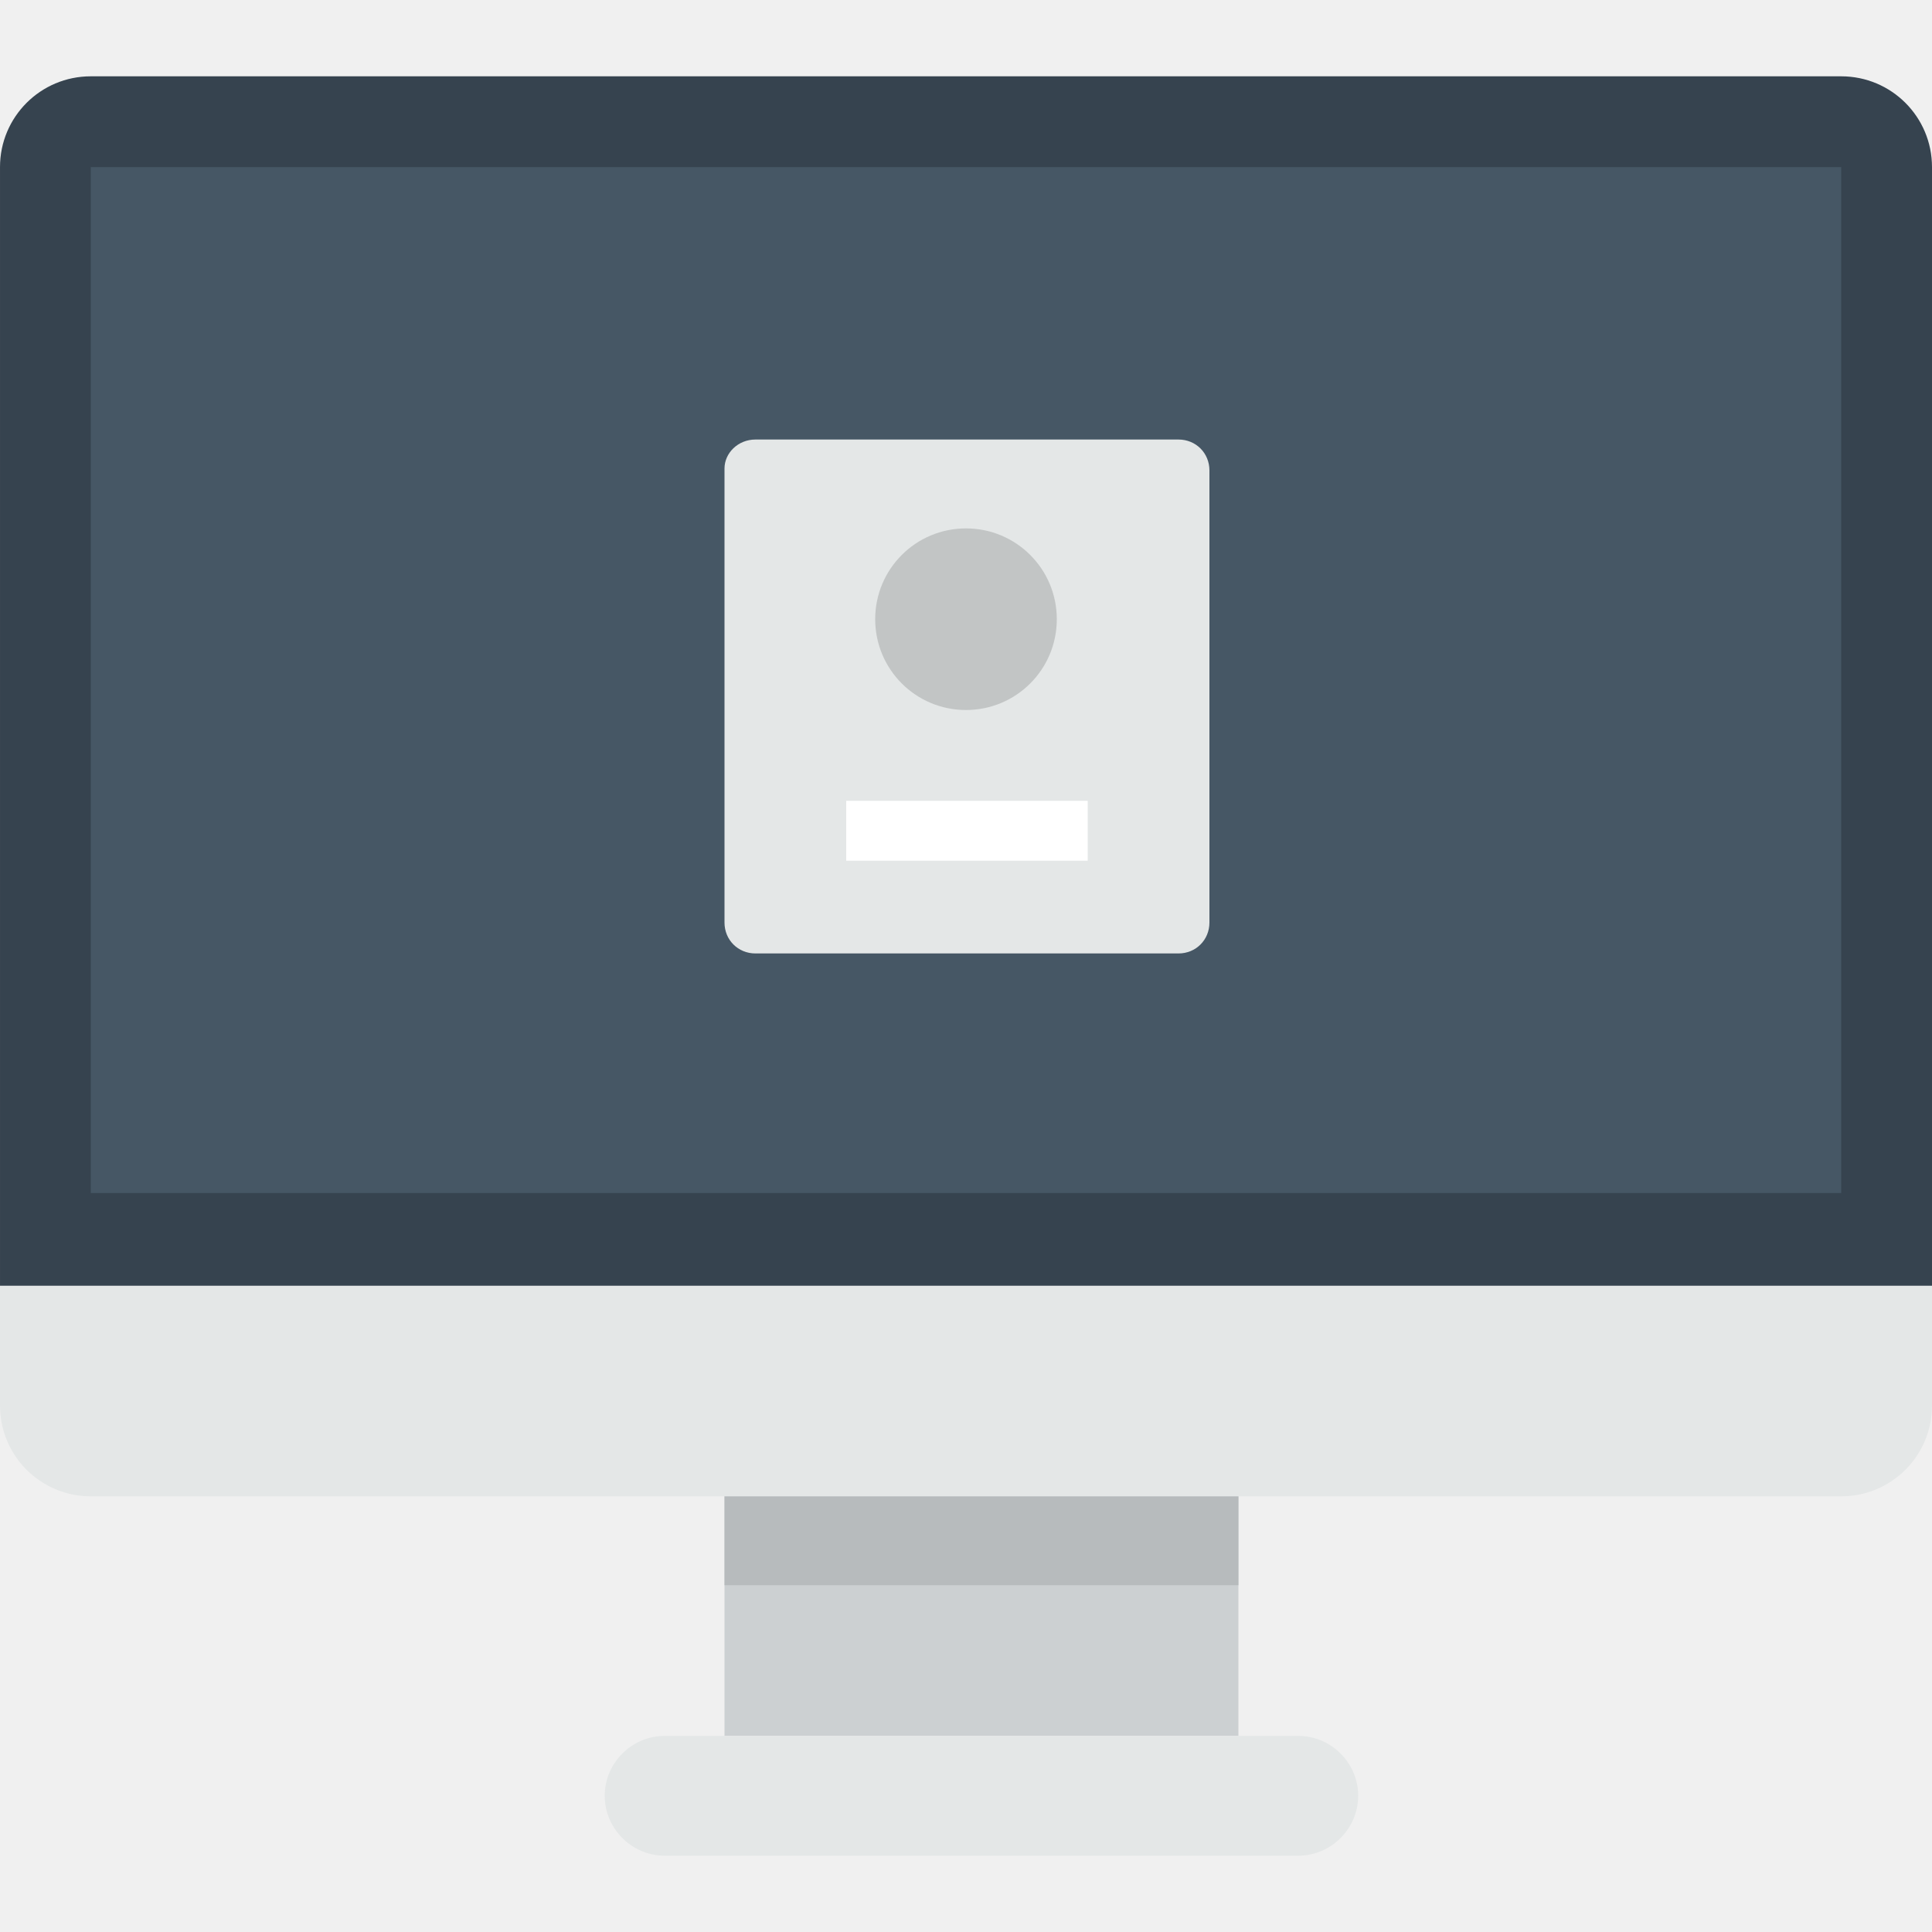
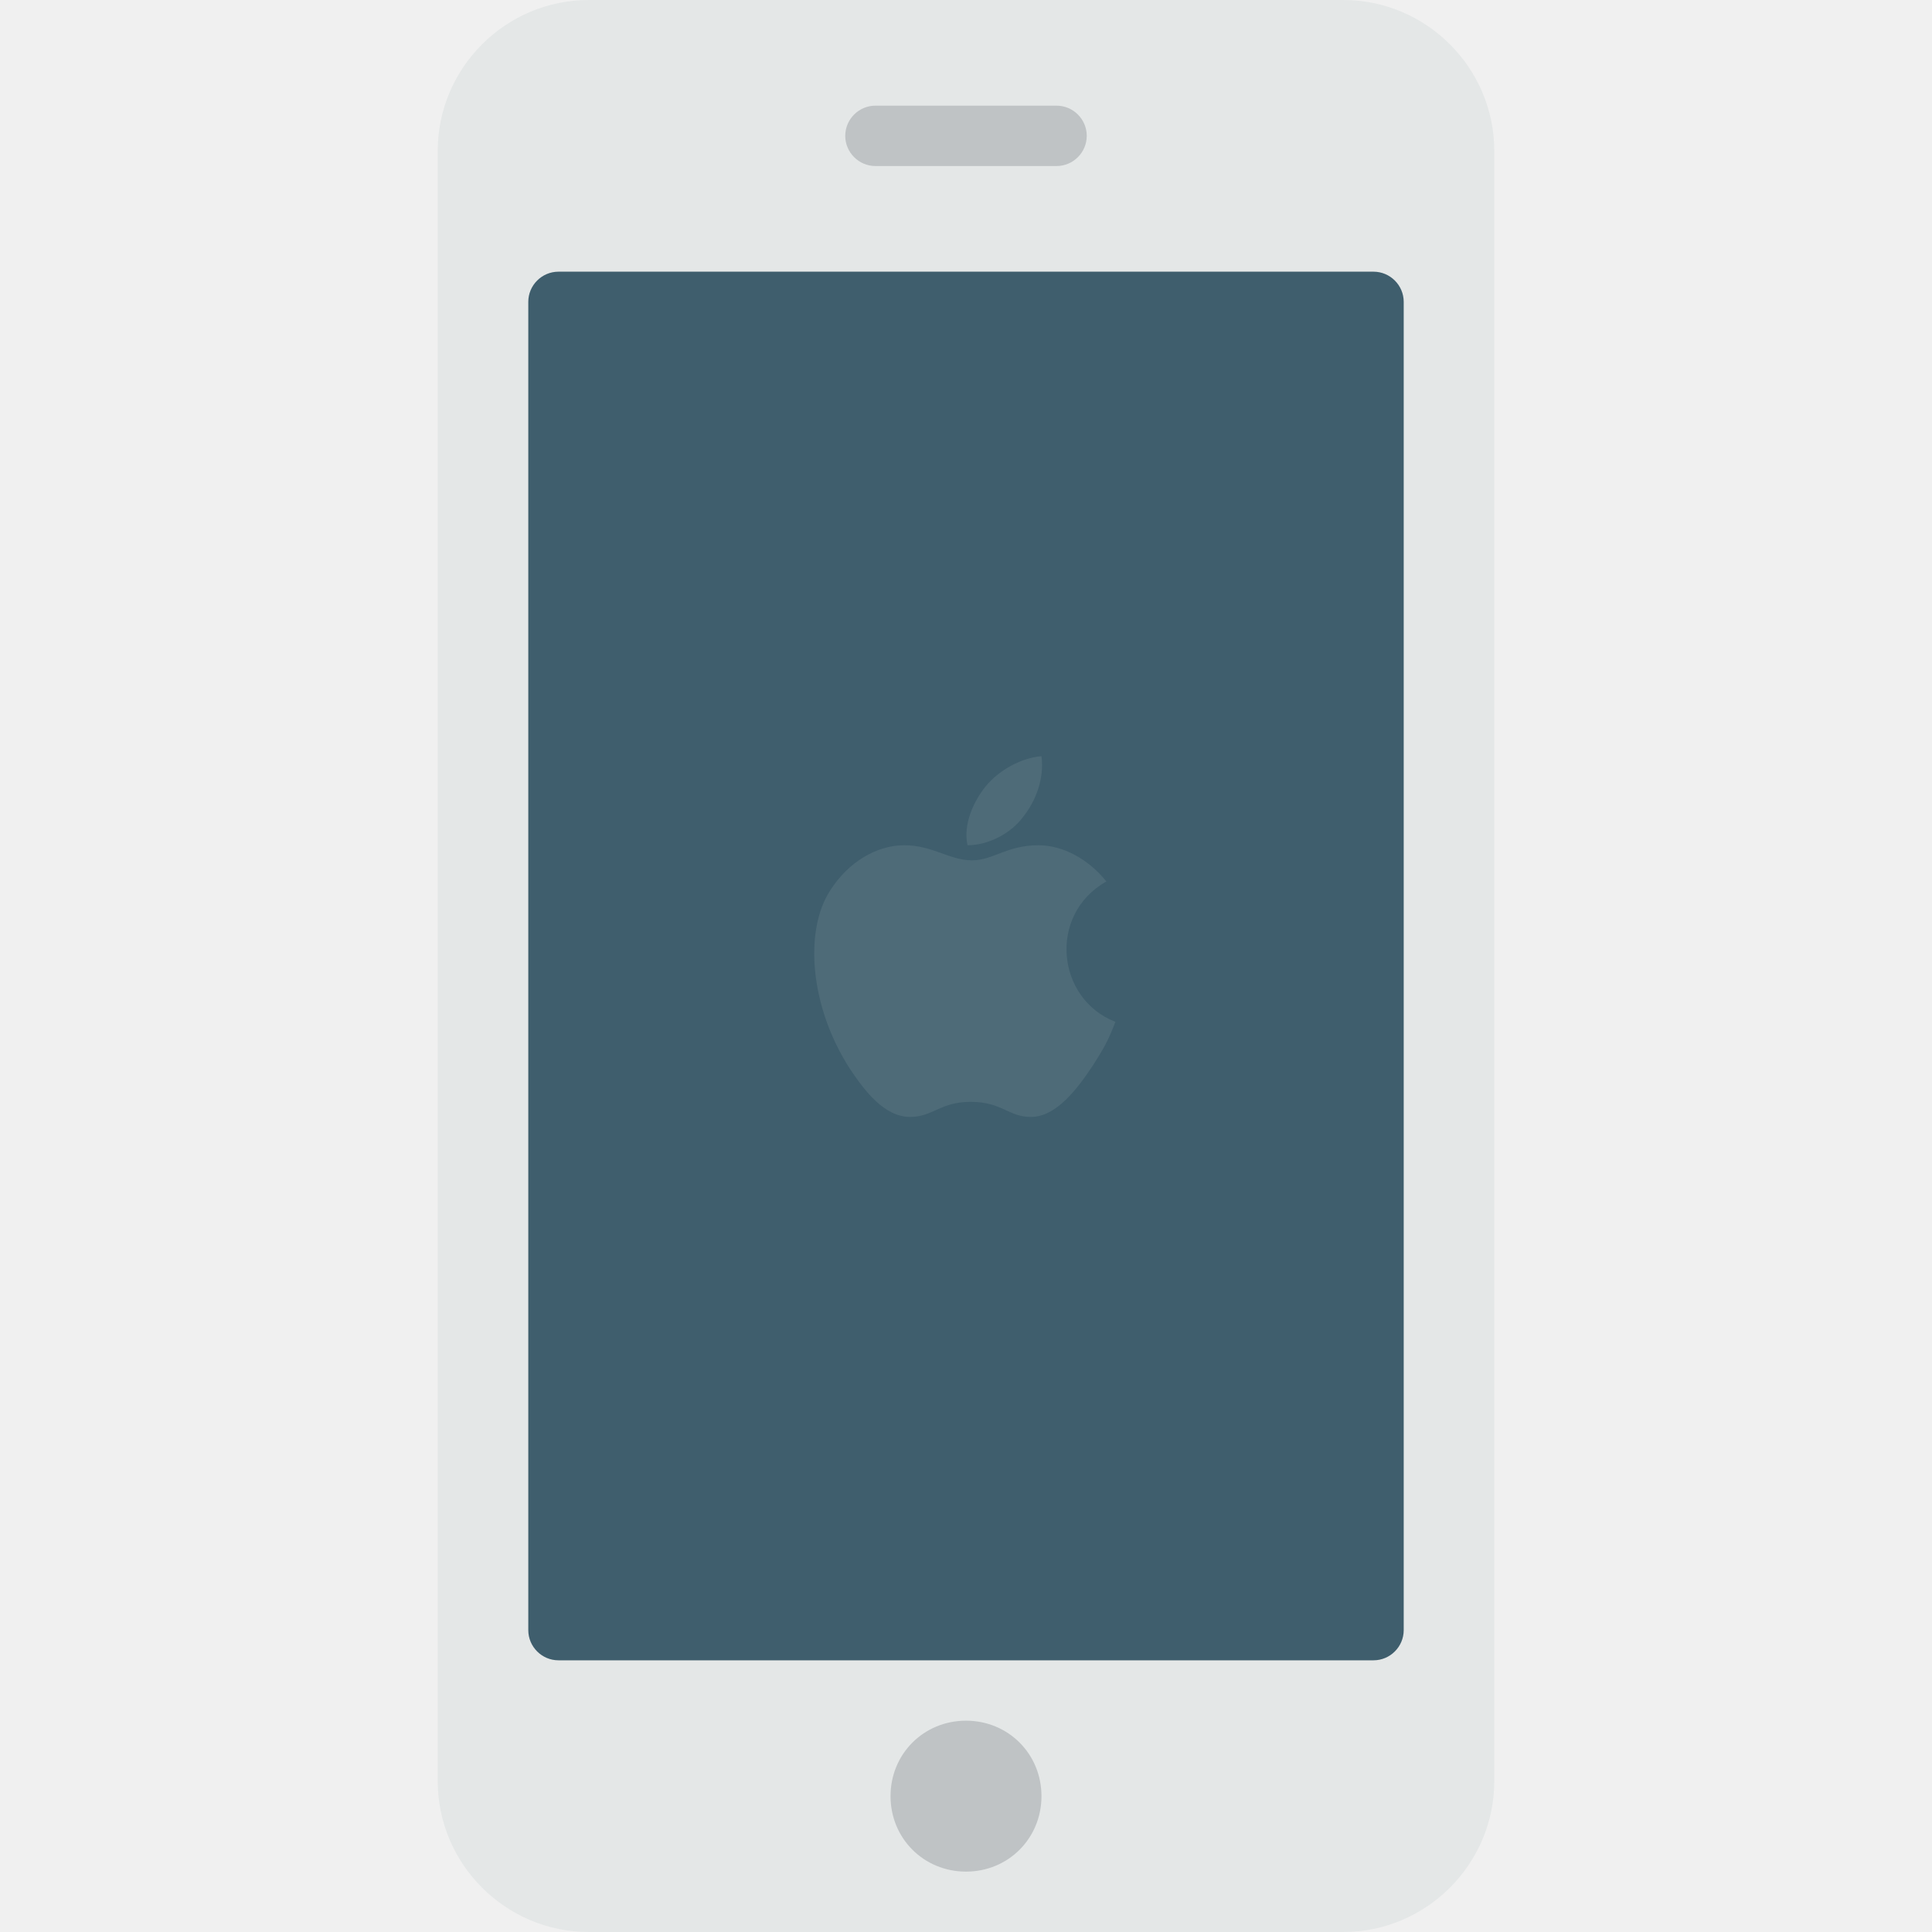
- <svg xmlns="http://www.w3.org/2000/svg" version="1.1" id="Layer_1" x="0px" y="0px" viewBox="0 0 393.847 393.847" style="enable-background:new 0 0 393.847 393.847;" xml:space="preserve">
-   <path style="fill:#CCD0D2;" d="M147.692,304.641h104.763v49.231H147.692V304.641z" />
-   <path style="fill:#E4E7E7;" d="M135.483,353.871h129.182c6.695,0,12.209,5.514,12.209,12.209s-5.514,12.209-12.209,12.209H135.483  c-6.695,0-12.209-5.514-12.209-12.209S128.788,353.871,135.483,353.871z" />
-   <path style="fill:#36434F;" d="M18.511,15.557h356.825c10.24,0,18.511,8.271,18.511,18.511v248.517c0,10.24-393.846,10.24-393.846,0  V34.068C0,23.828,8.271,15.557,18.511,15.557z" />
-   <path style="fill:#465765;" d="M18.511,34.068h356.825V243.2H18.511V34.068z" />
-   <path style="fill:#E4E7E7;" d="M153.994,89.6h86.252c3.545,0,6.302,2.757,6.302,6.302v92.16c0,3.545-2.757,6.302-6.302,6.302  h-86.252c-3.545,0-6.302-2.757-6.302-6.302V95.508C147.692,92.357,150.449,89.6,153.994,89.6z" />
-   <path style="fill:#FFFFFF;" d="M172.505,163.249h49.231v12.209h-49.231V163.249z" />
-   <path style="fill:#C2C5C5;" d="M196.923,107.717c10.24,0,18.511,8.271,18.511,18.511s-8.271,18.511-18.511,18.511  s-18.511-8.271-18.511-18.511S186.683,107.717,196.923,107.717z" />
-   <path style="fill:#B7BBBD;" d="M147.692,304.641h104.763v18.511H147.692V304.641z" />
-   <path style="fill:#E4E7E7;" d="M0,286.523c0,10.24,8.271,18.511,18.511,18.511h356.825c10.24,0,18.511-8.271,18.511-18.511v-24.418  H0V286.523z" />
+ <svg xmlns="http://www.w3.org/2000/svg" version="1.1" id="Layer_1" x="0px" y="0px" viewBox="0 0 504.124 504.124" style="enable-background:new 0 0 504.124 504.124;" xml:space="preserve">
+   <path style="fill:#E4E7E7;" d="M153.6,0h196.923c21.662,0,39.385,17.723,39.385,39.385v425.354  c0,21.662-17.723,39.385-39.385,39.385H153.6c-21.662,0-39.385-17.723-39.385-39.385V39.385C114.215,17.723,131.939,0,153.6,0z" />
+   <path style="fill:#3F5E6D;" d="M145.724,70.892H358.4c4.332,0,7.877,3.545,7.877,7.877v346.585c0,4.332-3.545,7.877-7.877,7.877  H145.724c-4.332,0-7.877-3.545-7.877-7.877V78.769C137.846,74.437,141.392,70.892,145.724,70.892z" />
+   <path style="fill:#4E6B78;" d="M288.689,230.006c-4.726-5.908-11.422-9.452-17.723-9.452c-8.271,0-11.815,3.938-17.329,3.938  c-5.908,0-10.24-3.938-17.723-3.938c-7.089,0-14.572,4.332-19.298,11.815c-6.695,10.24-5.514,29.932,5.12,46.474  c3.938,5.908,9.058,12.603,15.754,12.603c5.908,0,7.877-3.938,15.754-3.938c8.271,0,9.846,3.938,15.754,3.938  c6.695,0,12.209-7.483,16.148-13.391c2.757-4.332,3.938-6.302,5.908-11.422C275.692,260.726,273.329,238.671,288.689,230.006z   M267.029,213.071c3.151-3.938,5.514-9.846,4.726-15.754c-5.12,0.394-11.028,3.545-14.572,7.877  c-3.151,3.938-5.908,9.846-4.726,15.36C257.969,220.554,263.878,217.403,267.029,213.071z" />
+   <path style="fill:#BFC3C5;" d="M252.063,448.985c11.028,0,19.692,8.665,19.692,19.692c0,11.028-8.665,19.692-19.692,19.692  c-11.028,0-19.692-8.665-19.692-19.692C232.37,457.649,241.034,448.985,252.063,448.985z M228.431,27.569h47.262  c4.332,0,7.877,3.545,7.877,7.877s-3.545,7.877-7.877,7.877h-47.262c-4.332,0-7.877-3.545-7.877-7.877  S224.099,27.569,228.431,27.569z" />
  <g>
</g>
  <g>
</g>
  <g>
</g>
  <g>
</g>
  <g>
</g>
  <g>
</g>
  <g>
</g>
  <g>
</g>
  <g>
</g>
  <g>
</g>
  <g>
</g>
  <g>
</g>
  <g>
</g>
  <g>
</g>
  <g>
</g>
</svg>
